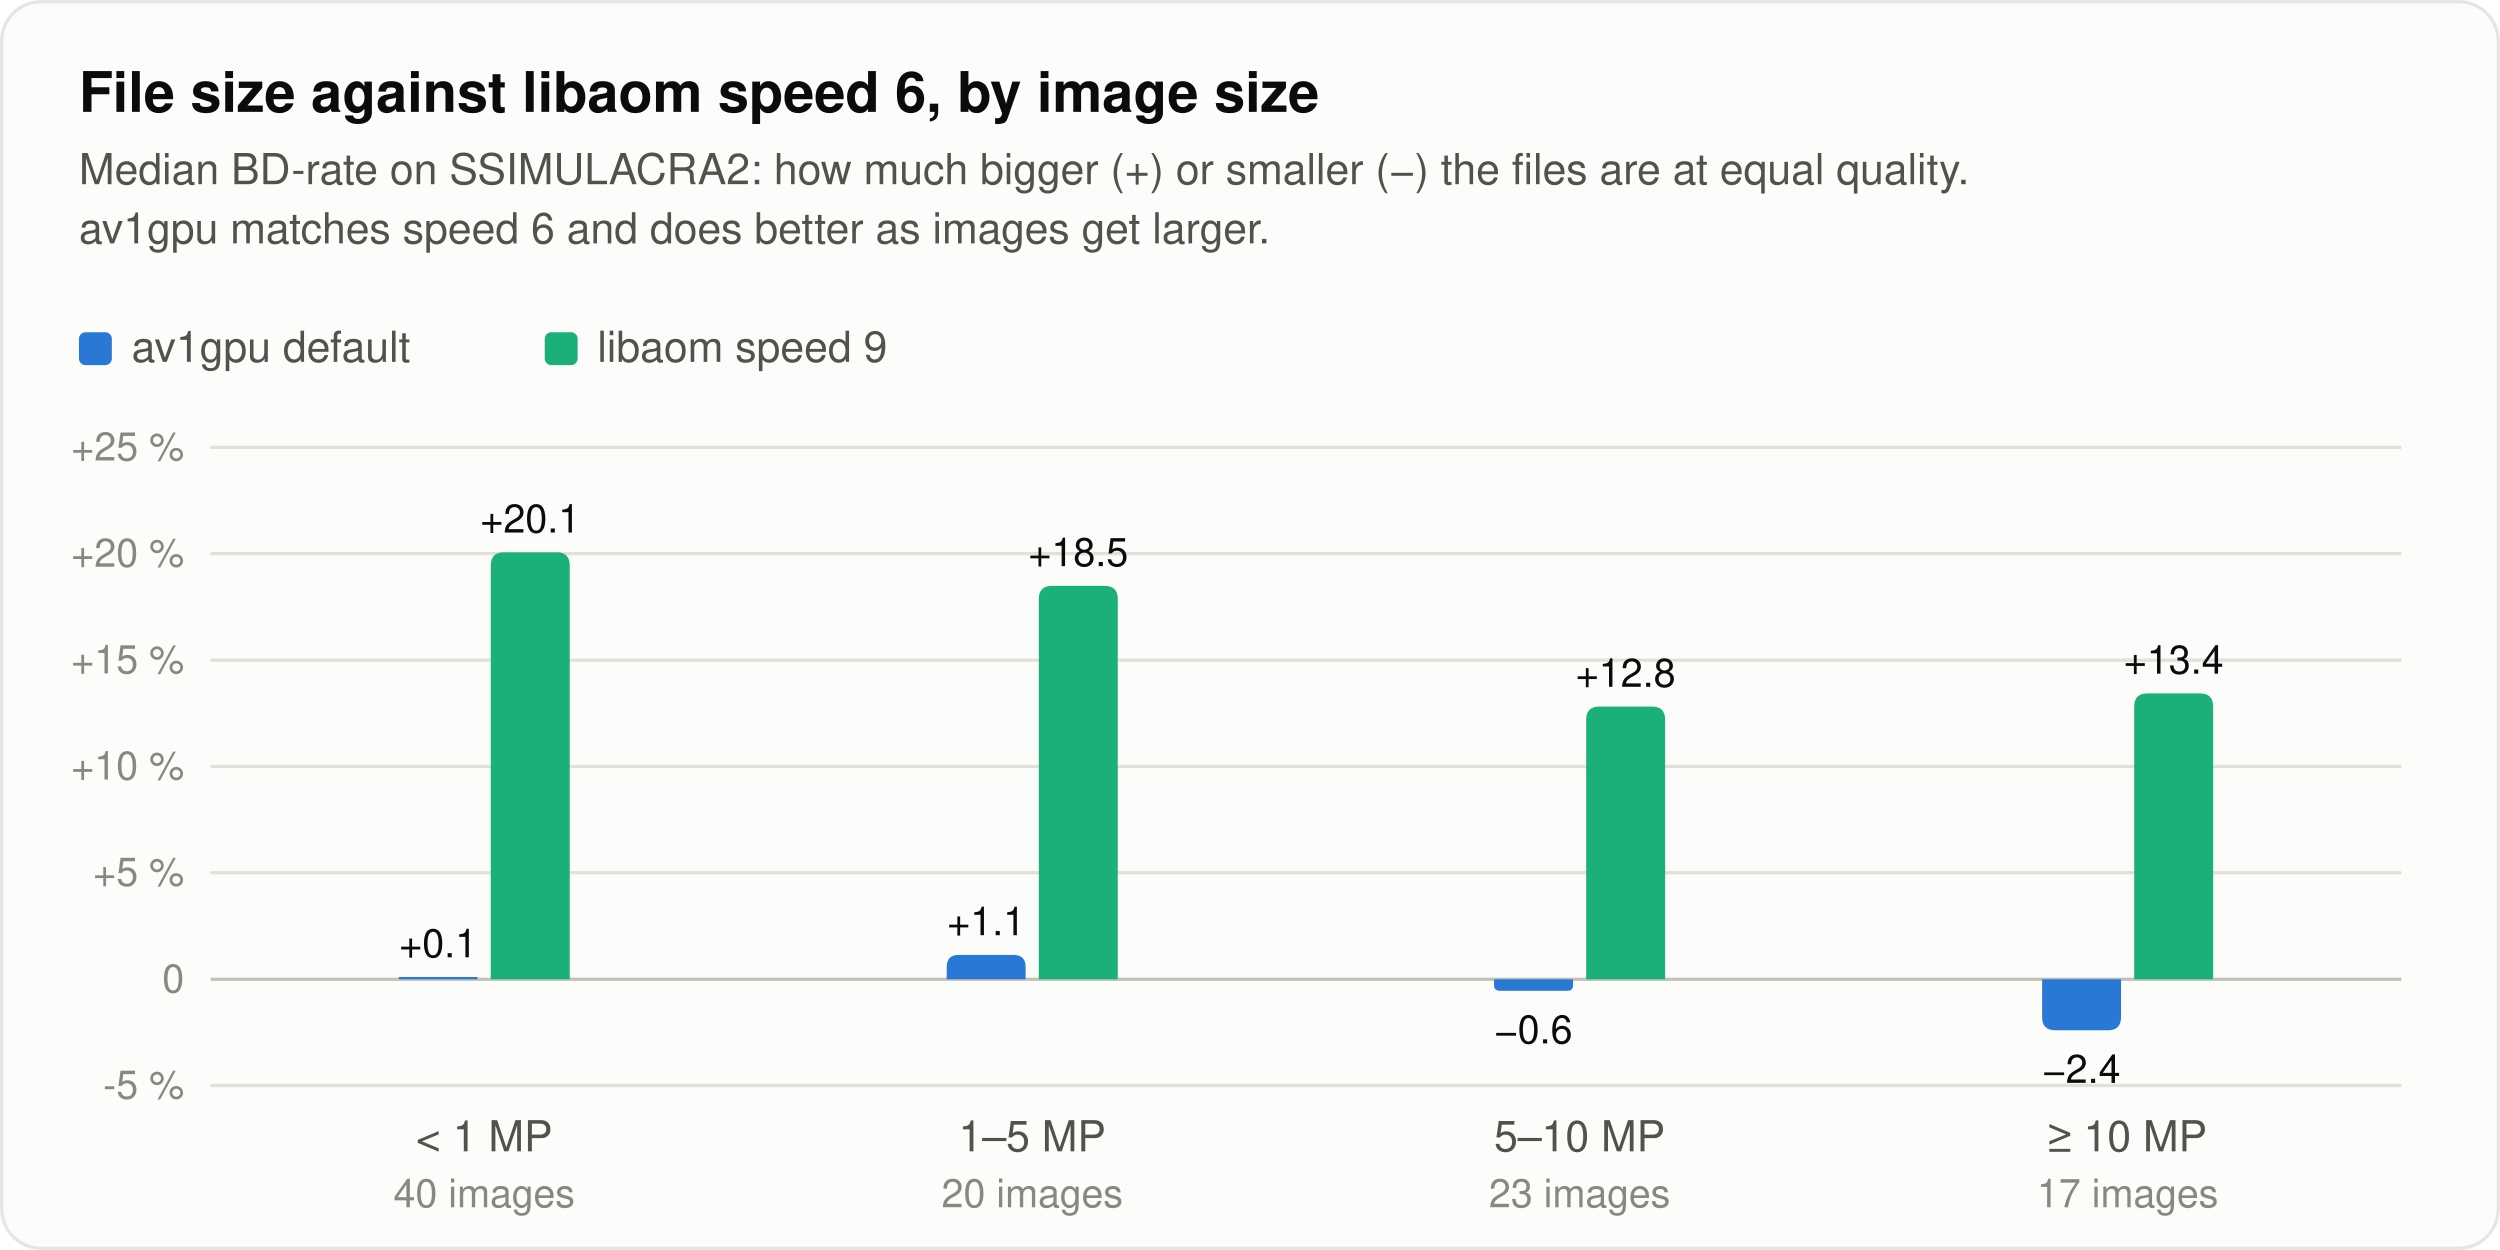
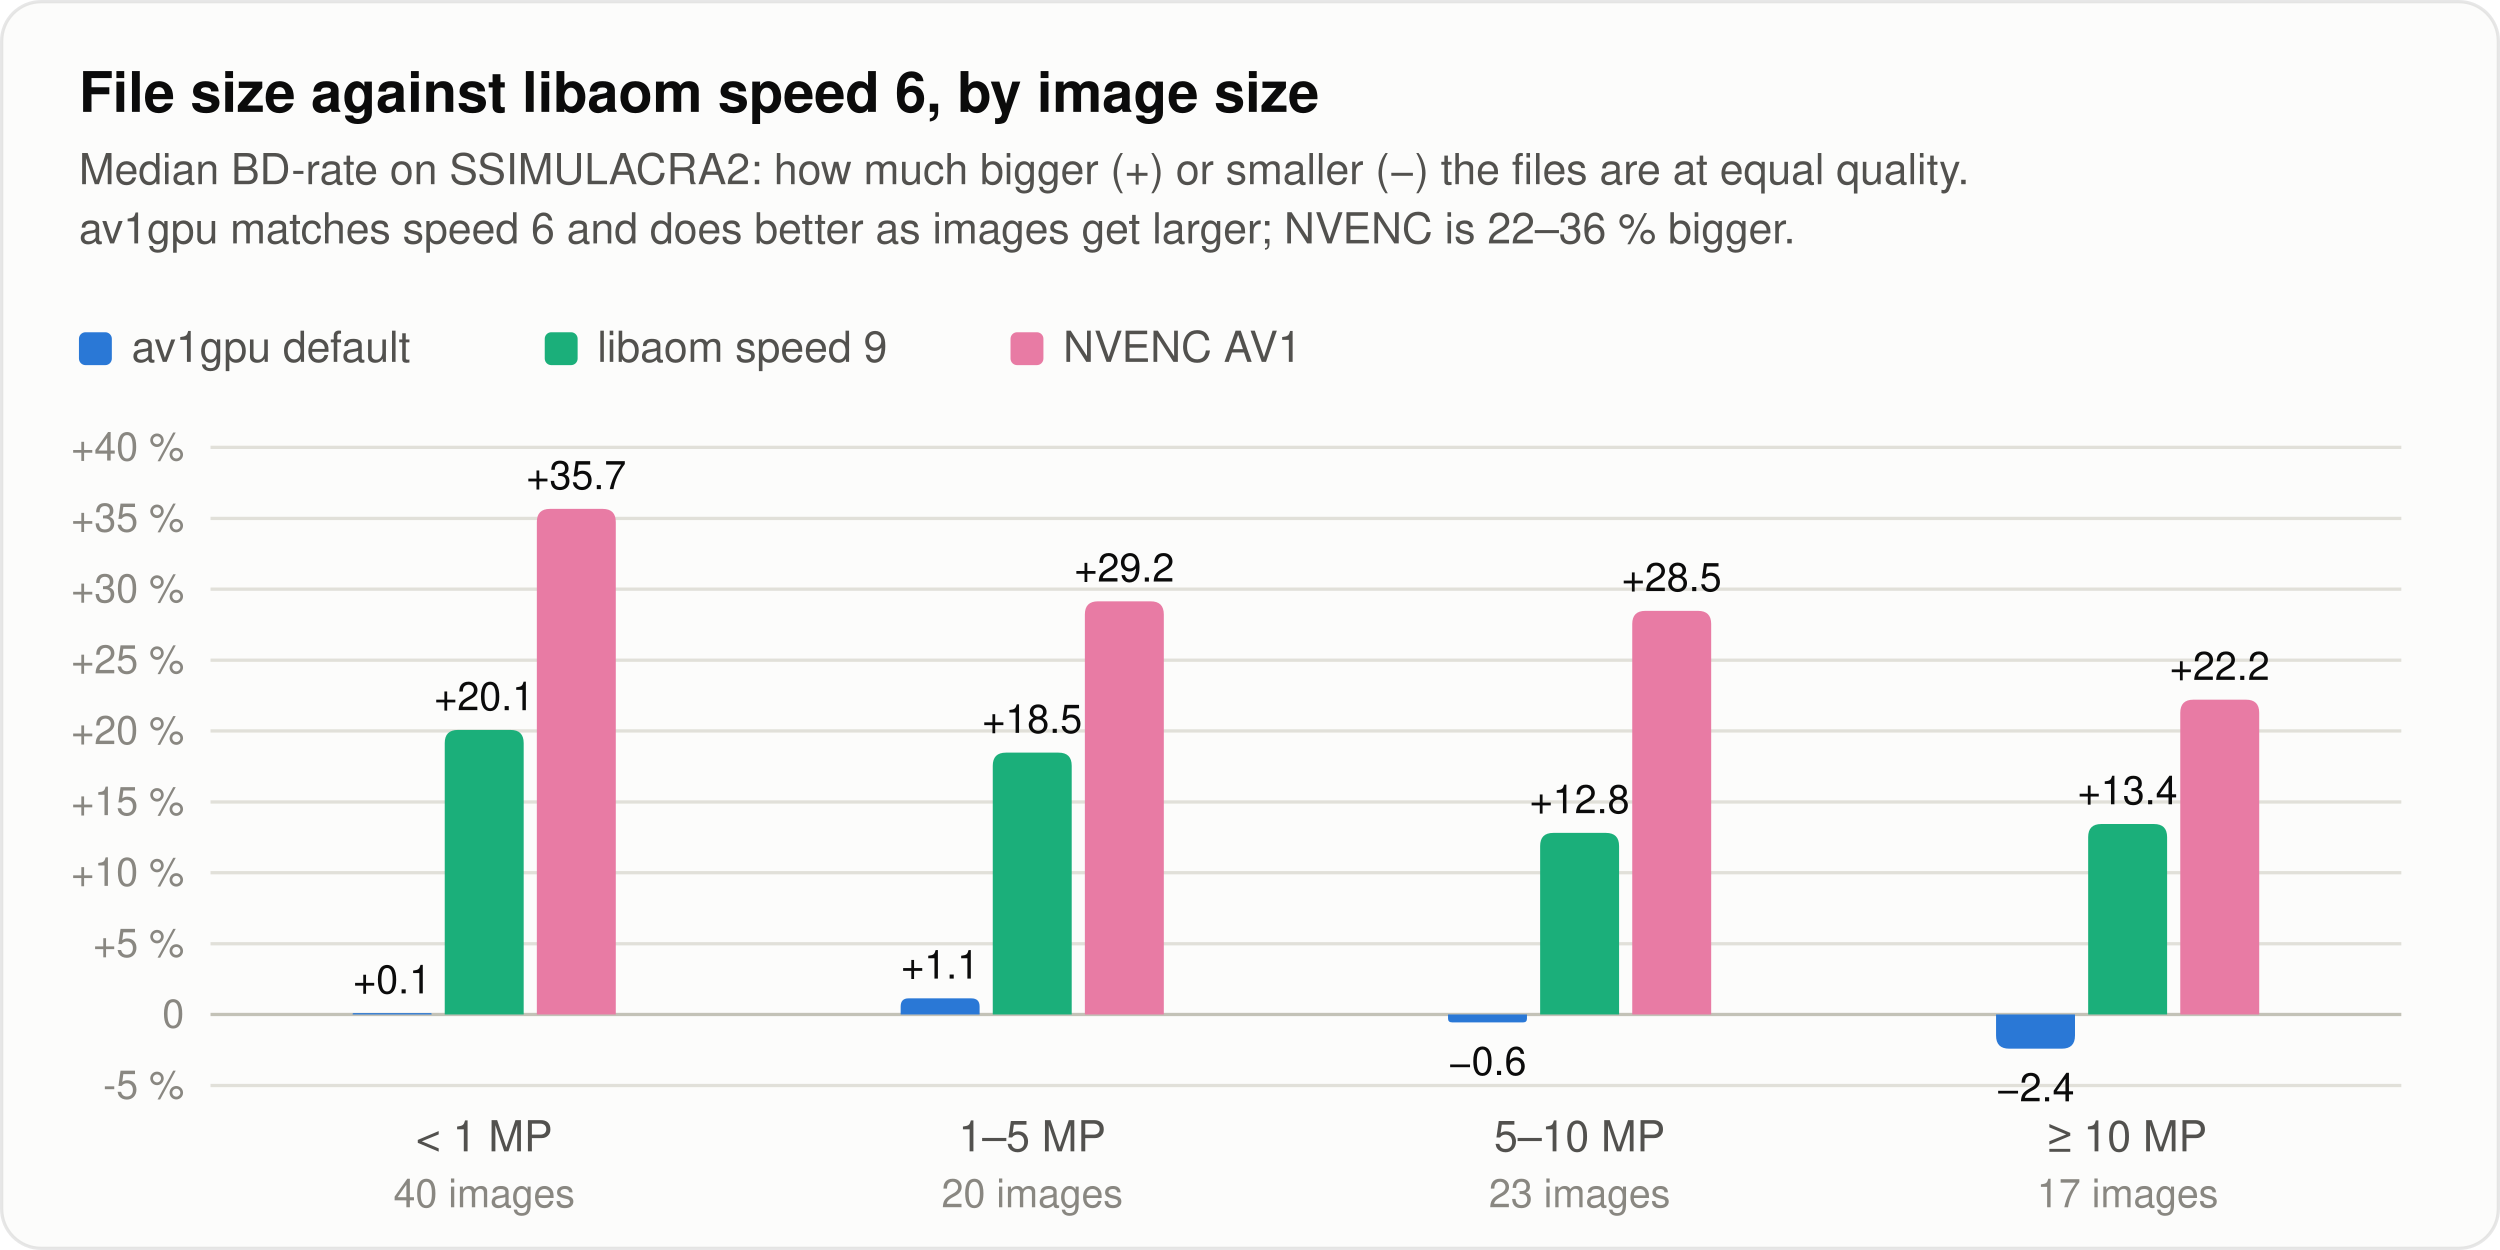
<svg xmlns="http://www.w3.org/2000/svg" width="760" height="380" viewBox="0 0 760 380" font-family="system-ui,-apple-system,'Segoe UI',Helvetica,Arial,sans-serif" role="img" aria-label="File size against libaom speed 6 by image size">
  <rect x="0.5" y="0.5" width="759" height="379" rx="12" fill="#fcfcfb" stroke="rgba(11,11,11,0.10)" />
  <text x="24.0" y="34.0" font-size="17" fill="#0b0b0b" text-anchor="start" font-weight="600">File size against libaom speed 6, by image size</text>
  <text x="24.0" y="56.0" font-size="13" fill="#52514e" text-anchor="start" font-weight="400">Median BD-rate on SSIMULACRA2: how much bigger (+) or smaller (−) the files are at equal quality.</text>
-   <text x="24.0" y="74.0" font-size="13" fill="#52514e" text-anchor="start" font-weight="400">av1gpu matches speed 6 and does better as images get larger.</text>
+   <text x="24.0" y="74.0" font-size="13" fill="#52514e" text-anchor="start" font-weight="400">av1gpu matches speed 6 and does better as images get larger; NVENC is 22–36 % bigger.</text>
  <rect x="24" y="101" width="10" height="10" rx="2" fill="#2a78d6" />
  <text x="40.0" y="110.0" font-size="13" fill="#52514e" text-anchor="start" font-weight="400">av1gpu default</text>
  <rect x="165.6" y="101" width="10" height="10" rx="2" fill="#1baf7a" />
  <text x="181.6" y="110.0" font-size="13" fill="#52514e" text-anchor="start" font-weight="400">libaom speed 9</text>
+   <rect x="307.2" y="101" width="10" height="10" rx="2" fill="#e87ba4" />
+   <text x="323.2" y="110.0" font-size="13" fill="#52514e" text-anchor="start" font-weight="400">NVENC AV1</text>
  <line x1="64.0" y1="330.0" x2="730.0" y2="330.0" stroke="#e1e0d9" stroke-width="1" />
  <text x="56.0" y="334.0" font-size="12" fill="#898781" text-anchor="end" font-weight="400">-5 %</text>
-   <line x1="64.0" y1="297.7" x2="730.0" y2="297.7" stroke="#c3c2b7" stroke-width="1" />
-   <text x="56.0" y="301.7" font-size="12" fill="#898781" text-anchor="end" font-weight="400">0</text>
+   <line x1="64.0" y1="308.4" x2="730.0" y2="308.4" stroke="#c3c2b7" stroke-width="1" />
+   <text x="56.0" y="312.4" font-size="12" fill="#898781" text-anchor="end" font-weight="400">0</text>
+   <line x1="64.0" y1="286.9" x2="730.0" y2="286.9" stroke="#e1e0d9" stroke-width="1" />
+   <text x="56.0" y="290.9" font-size="12" fill="#898781" text-anchor="end" font-weight="400">+5 %</text>
  <line x1="64.0" y1="265.3" x2="730.0" y2="265.3" stroke="#e1e0d9" stroke-width="1" />
-   <text x="56.0" y="269.3" font-size="12" fill="#898781" text-anchor="end" font-weight="400">+5 %</text>
-   <line x1="64.0" y1="233.0" x2="730.0" y2="233.0" stroke="#e1e0d9" stroke-width="1" />
-   <text x="56.0" y="237.0" font-size="12" fill="#898781" text-anchor="end" font-weight="400">+10 %</text>
+   <text x="56.0" y="269.3" font-size="12" fill="#898781" text-anchor="end" font-weight="400">+10 %</text>
+   <line x1="64.0" y1="243.8" x2="730.0" y2="243.8" stroke="#e1e0d9" stroke-width="1" />
+   <text x="56.0" y="247.8" font-size="12" fill="#898781" text-anchor="end" font-weight="400">+15 %</text>
+   <line x1="64.0" y1="222.2" x2="730.0" y2="222.2" stroke="#e1e0d9" stroke-width="1" />
+   <text x="56.0" y="226.2" font-size="12" fill="#898781" text-anchor="end" font-weight="400">+20 %</text>
  <line x1="64.0" y1="200.7" x2="730.0" y2="200.7" stroke="#e1e0d9" stroke-width="1" />
-   <text x="56.0" y="204.7" font-size="12" fill="#898781" text-anchor="end" font-weight="400">+15 %</text>
-   <line x1="64.0" y1="168.3" x2="730.0" y2="168.3" stroke="#e1e0d9" stroke-width="1" />
-   <text x="56.0" y="172.3" font-size="12" fill="#898781" text-anchor="end" font-weight="400">+20 %</text>
+   <text x="56.0" y="204.7" font-size="12" fill="#898781" text-anchor="end" font-weight="400">+25 %</text>
+   <line x1="64.0" y1="179.1" x2="730.0" y2="179.1" stroke="#e1e0d9" stroke-width="1" />
+   <text x="56.0" y="183.1" font-size="12" fill="#898781" text-anchor="end" font-weight="400">+30 %</text>
+   <line x1="64.0" y1="157.6" x2="730.0" y2="157.6" stroke="#e1e0d9" stroke-width="1" />
+   <text x="56.0" y="161.6" font-size="12" fill="#898781" text-anchor="end" font-weight="400">+35 %</text>
  <line x1="64.0" y1="136.0" x2="730.0" y2="136.0" stroke="#e1e0d9" stroke-width="1" />
-   <text x="56.0" y="140.0" font-size="12" fill="#898781" text-anchor="end" font-weight="400">+25 %</text>
+   <text x="56.0" y="140.0" font-size="12" fill="#898781" text-anchor="end" font-weight="400">+40 %</text>
  <text x="147.2" y="350.0" font-size="13" fill="#52514e" text-anchor="middle" font-weight="400">&lt; 1 MP</text>
  <text x="147.2" y="367.0" font-size="12" fill="#898781" text-anchor="middle" font-weight="400">40 images</text>
-   <path d="M121.2,297.7 V297.3 Q121.2,297.0 121.6,297.0 H144.9 Q145.2,297.0 145.2,297.3 V297.7 Z" fill="#2a78d6" />
-   <text x="133.2" y="291.0" font-size="12" fill="#0b0b0b" text-anchor="middle" font-weight="400">+0.1</text>
-   <path d="M149.2,297.7 V171.9 Q149.2,167.9 153.2,167.9 H169.2 Q173.2,167.9 173.2,171.9 V297.7 Z" fill="#1baf7a" />
-   <text x="161.2" y="161.9" font-size="12" fill="#0b0b0b" text-anchor="middle" font-weight="400">+20.1</text>
+   <path d="M107.2,308.4 V308.2 Q107.2,308.0 107.5,308.0 H131.0 Q131.2,308.0 131.2,308.2 V308.4 Z" fill="#2a78d6" />
+   <text x="119.2" y="302.0" font-size="12" fill="#0b0b0b" text-anchor="middle" font-weight="400">+0.1</text>
+   <path d="M135.2,308.4 V225.9 Q135.2,221.9 139.2,221.9 H155.2 Q159.2,221.9 159.2,225.9 V308.4 Z" fill="#1baf7a" />
+   <text x="147.2" y="215.9" font-size="12" fill="#0b0b0b" text-anchor="middle" font-weight="400">+20.1</text>
+   <path d="M163.2,308.4 V158.7 Q163.2,154.7 167.2,154.7 H183.2 Q187.2,154.7 187.2,158.7 V308.4 Z" fill="#e87ba4" />
+   <text x="175.2" y="148.7" font-size="12" fill="#0b0b0b" text-anchor="middle" font-weight="400">+35.7</text>
  <text x="313.8" y="350.0" font-size="13" fill="#52514e" text-anchor="middle" font-weight="400">1–5 MP</text>
  <text x="313.8" y="367.0" font-size="12" fill="#898781" text-anchor="middle" font-weight="400">20 images</text>
-   <path d="M287.8,297.7 V294.0 Q287.8,290.3 291.4,290.3 H308.1 Q311.8,290.3 311.8,294.0 V297.7 Z" fill="#2a78d6" />
-   <text x="299.8" y="284.3" font-size="12" fill="#0b0b0b" text-anchor="middle" font-weight="400">+1.1</text>
-   <path d="M315.8,297.7 V182.1 Q315.8,178.1 319.8,178.1 H335.8 Q339.8,178.1 339.8,182.1 V297.7 Z" fill="#1baf7a" />
-   <text x="327.8" y="172.1" font-size="12" fill="#0b0b0b" text-anchor="middle" font-weight="400">+18.5</text>
+   <path d="M273.8,308.4 V306.0 Q273.8,303.5 276.2,303.5 H295.3 Q297.8,303.5 297.8,306.0 V308.4 Z" fill="#2a78d6" />
+   <text x="285.8" y="297.5" font-size="12" fill="#0b0b0b" text-anchor="middle" font-weight="400">+1.1</text>
+   <path d="M301.8,308.4 V232.8 Q301.8,228.8 305.8,228.8 H321.8 Q325.8,228.8 325.8,232.8 V308.4 Z" fill="#1baf7a" />
+   <text x="313.8" y="222.8" font-size="12" fill="#0b0b0b" text-anchor="middle" font-weight="400">+18.5</text>
+   <path d="M329.8,308.4 V186.8 Q329.8,182.8 333.8,182.8 H349.8 Q353.8,182.8 353.8,186.8 V308.4 Z" fill="#e87ba4" />
+   <text x="341.8" y="176.8" font-size="12" fill="#0b0b0b" text-anchor="middle" font-weight="400">+29.2</text>
  <text x="480.2" y="350.0" font-size="13" fill="#52514e" text-anchor="middle" font-weight="400">5–10 MP</text>
  <text x="480.2" y="367.0" font-size="12" fill="#898781" text-anchor="middle" font-weight="400">23 images</text>
-   <path d="M454.2,297.7 V299.5 Q454.2,301.2 456.0,301.2 H476.5 Q478.2,301.2 478.2,299.5 V297.7 Z" fill="#2a78d6" />
-   <text x="466.2" y="317.2" font-size="12" fill="#0b0b0b" text-anchor="middle" font-weight="400">−0.6</text>
-   <path d="M482.2,297.7 V218.8 Q482.2,214.8 486.2,214.8 H502.2 Q506.2,214.8 506.2,218.8 V297.7 Z" fill="#1baf7a" />
-   <text x="494.2" y="208.8" font-size="12" fill="#0b0b0b" text-anchor="middle" font-weight="400">+12.8</text>
+   <path d="M440.2,308.4 V309.6 Q440.2,310.8 441.4,310.8 H463.1 Q464.2,310.8 464.2,309.6 V308.4 Z" fill="#2a78d6" />
+   <text x="452.2" y="326.8" font-size="12" fill="#0b0b0b" text-anchor="middle" font-weight="400">−0.6</text>
+   <path d="M468.2,308.4 V257.2 Q468.2,253.2 472.2,253.2 H488.2 Q492.2,253.2 492.2,257.2 V308.4 Z" fill="#1baf7a" />
+   <text x="480.2" y="247.2" font-size="12" fill="#0b0b0b" text-anchor="middle" font-weight="400">+12.8</text>
+   <path d="M496.2,308.4 V189.7 Q496.2,185.7 500.2,185.7 H516.2 Q520.2,185.7 520.2,189.7 V308.4 Z" fill="#e87ba4" />
+   <text x="508.2" y="179.7" font-size="12" fill="#0b0b0b" text-anchor="middle" font-weight="400">+28.5</text>
  <text x="646.8" y="350.0" font-size="13" fill="#52514e" text-anchor="middle" font-weight="400">≥ 10 MP</text>
  <text x="646.8" y="367.0" font-size="12" fill="#898781" text-anchor="middle" font-weight="400">17 images</text>
-   <path d="M620.8,297.7 V309.2 Q620.8,313.2 624.8,313.2 H640.8 Q644.8,313.2 644.8,309.2 V297.7 Z" fill="#2a78d6" />
-   <text x="632.8" y="329.2" font-size="12" fill="#0b0b0b" text-anchor="middle" font-weight="400">−2.4</text>
-   <path d="M648.8,297.7 V214.8 Q648.8,210.8 652.8,210.8 H668.8 Q672.8,210.8 672.8,214.8 V297.7 Z" fill="#1baf7a" />
-   <text x="660.8" y="204.8" font-size="12" fill="#0b0b0b" text-anchor="middle" font-weight="400">+13.4</text>
+   <path d="M606.8,308.4 V314.8 Q606.8,318.8 610.8,318.8 H626.8 Q630.8,318.8 630.8,314.8 V308.4 Z" fill="#2a78d6" />
+   <text x="618.8" y="334.8" font-size="12" fill="#0b0b0b" text-anchor="middle" font-weight="400">−2.4</text>
+   <path d="M634.8,308.4 V254.5 Q634.8,250.5 638.8,250.5 H654.8 Q658.8,250.5 658.8,254.5 V308.4 Z" fill="#1baf7a" />
+   <text x="646.8" y="244.5" font-size="12" fill="#0b0b0b" text-anchor="middle" font-weight="400">+13.4</text>
+   <path d="M662.8,308.4 V216.7 Q662.8,212.7 666.8,212.7 H682.8 Q686.8,212.7 686.8,216.7 V308.4 Z" fill="#e87ba4" />
+   <text x="674.8" y="206.7" font-size="12" fill="#0b0b0b" text-anchor="middle" font-weight="400">+22.2</text>
</svg>
